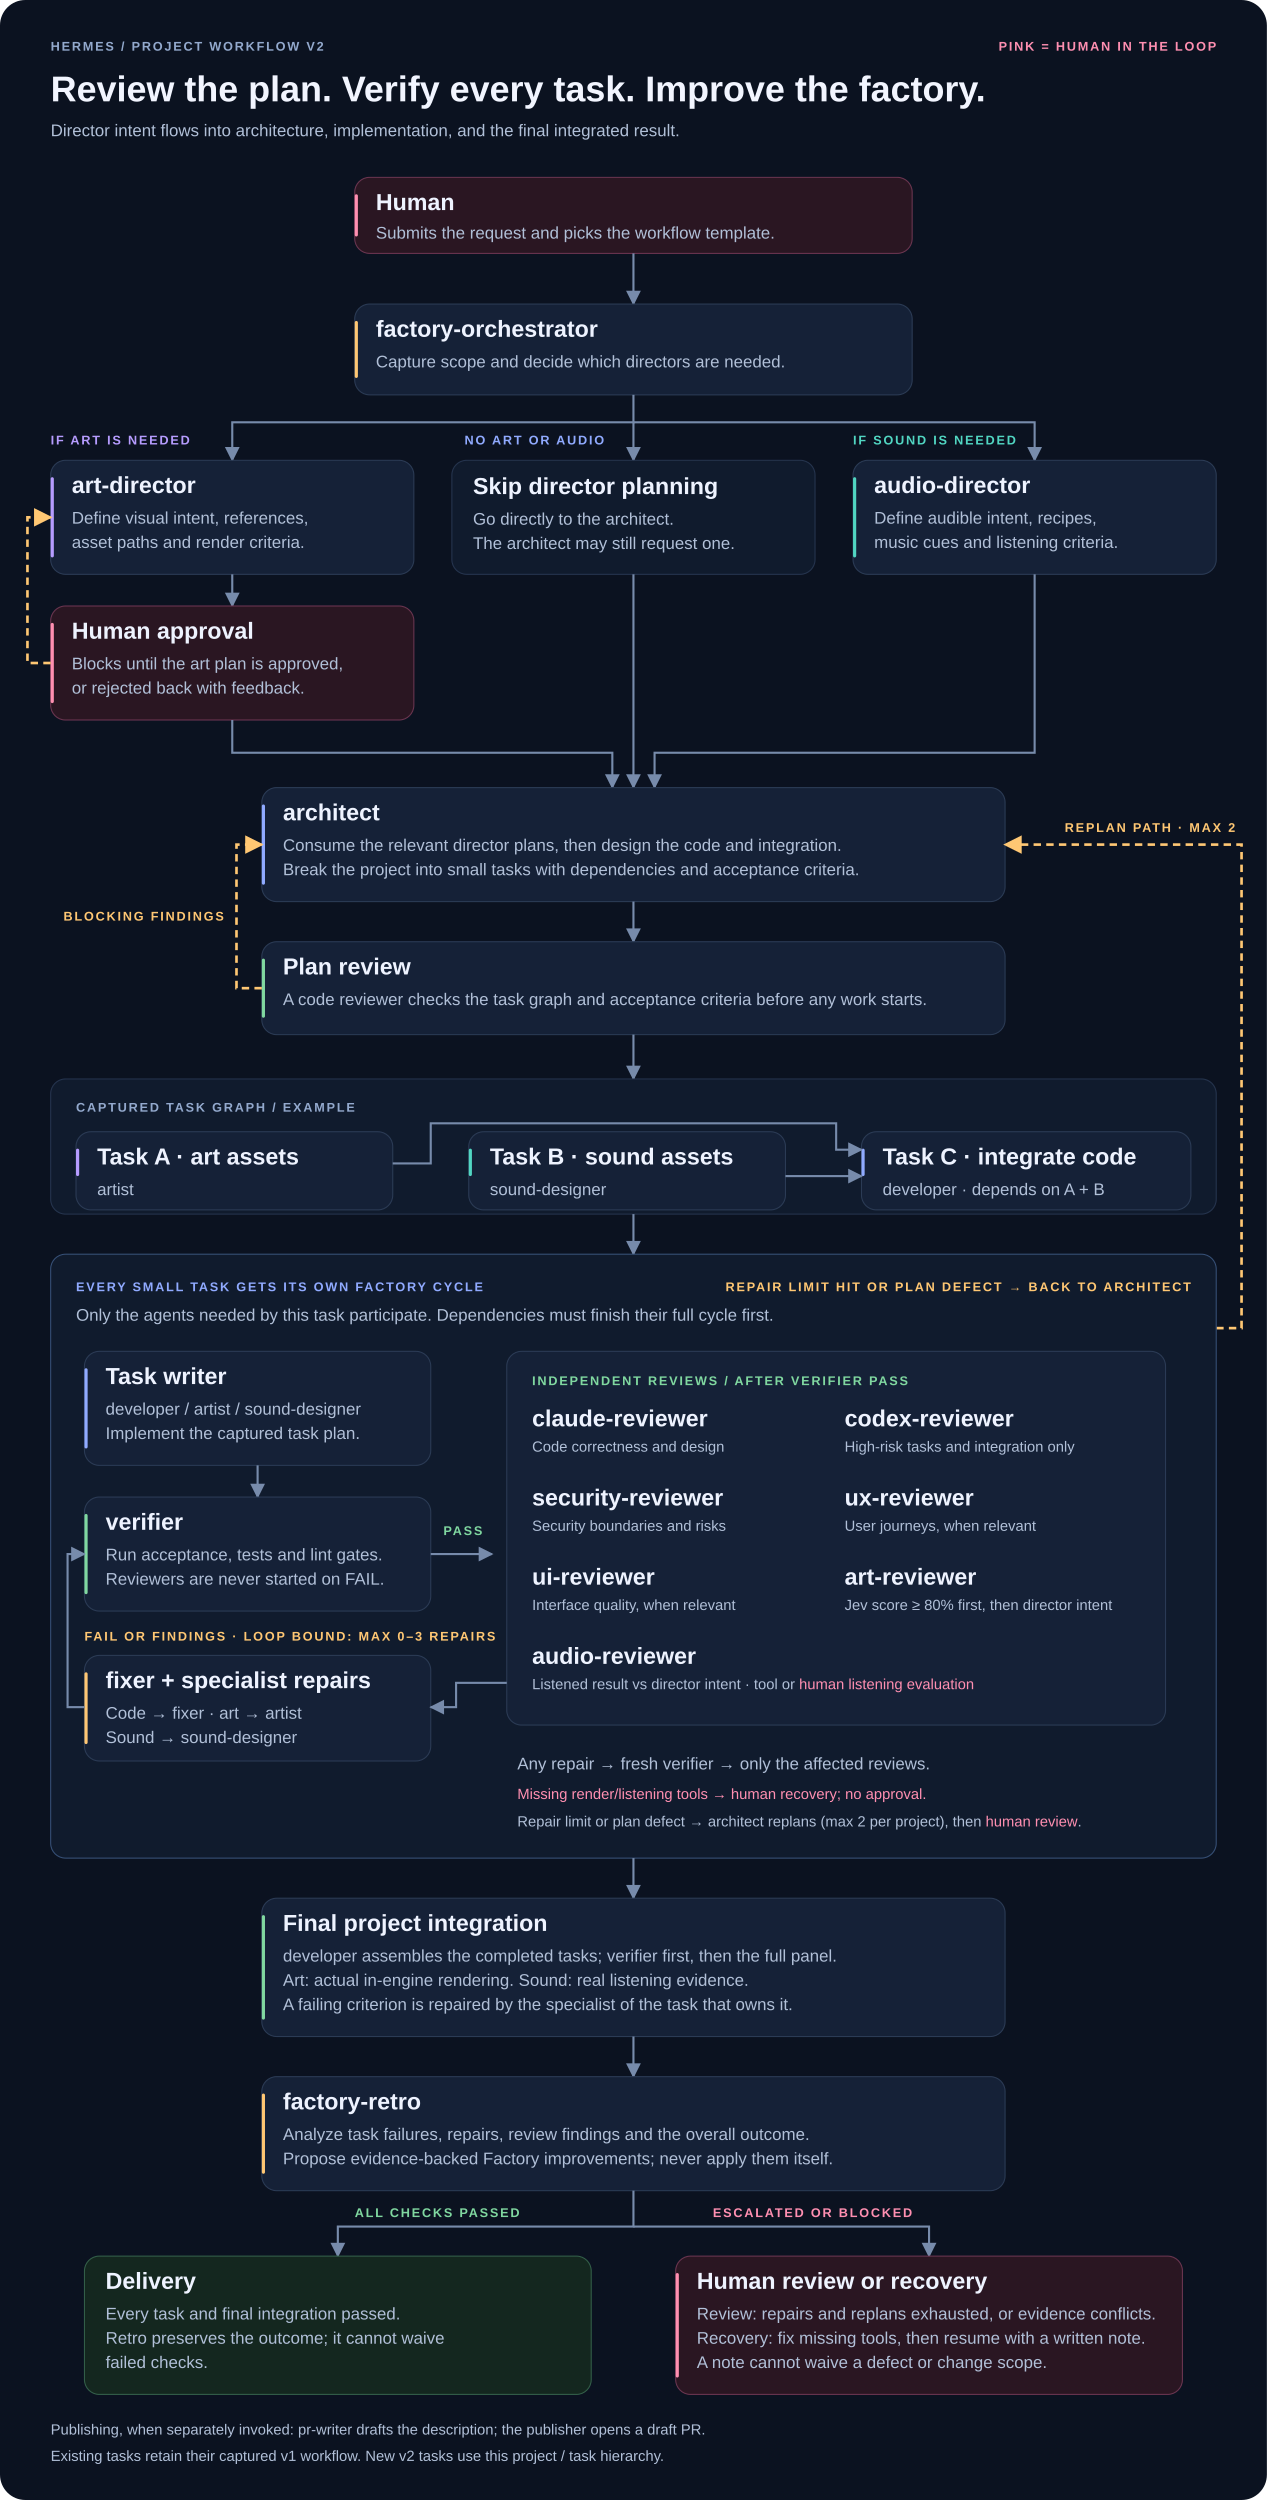
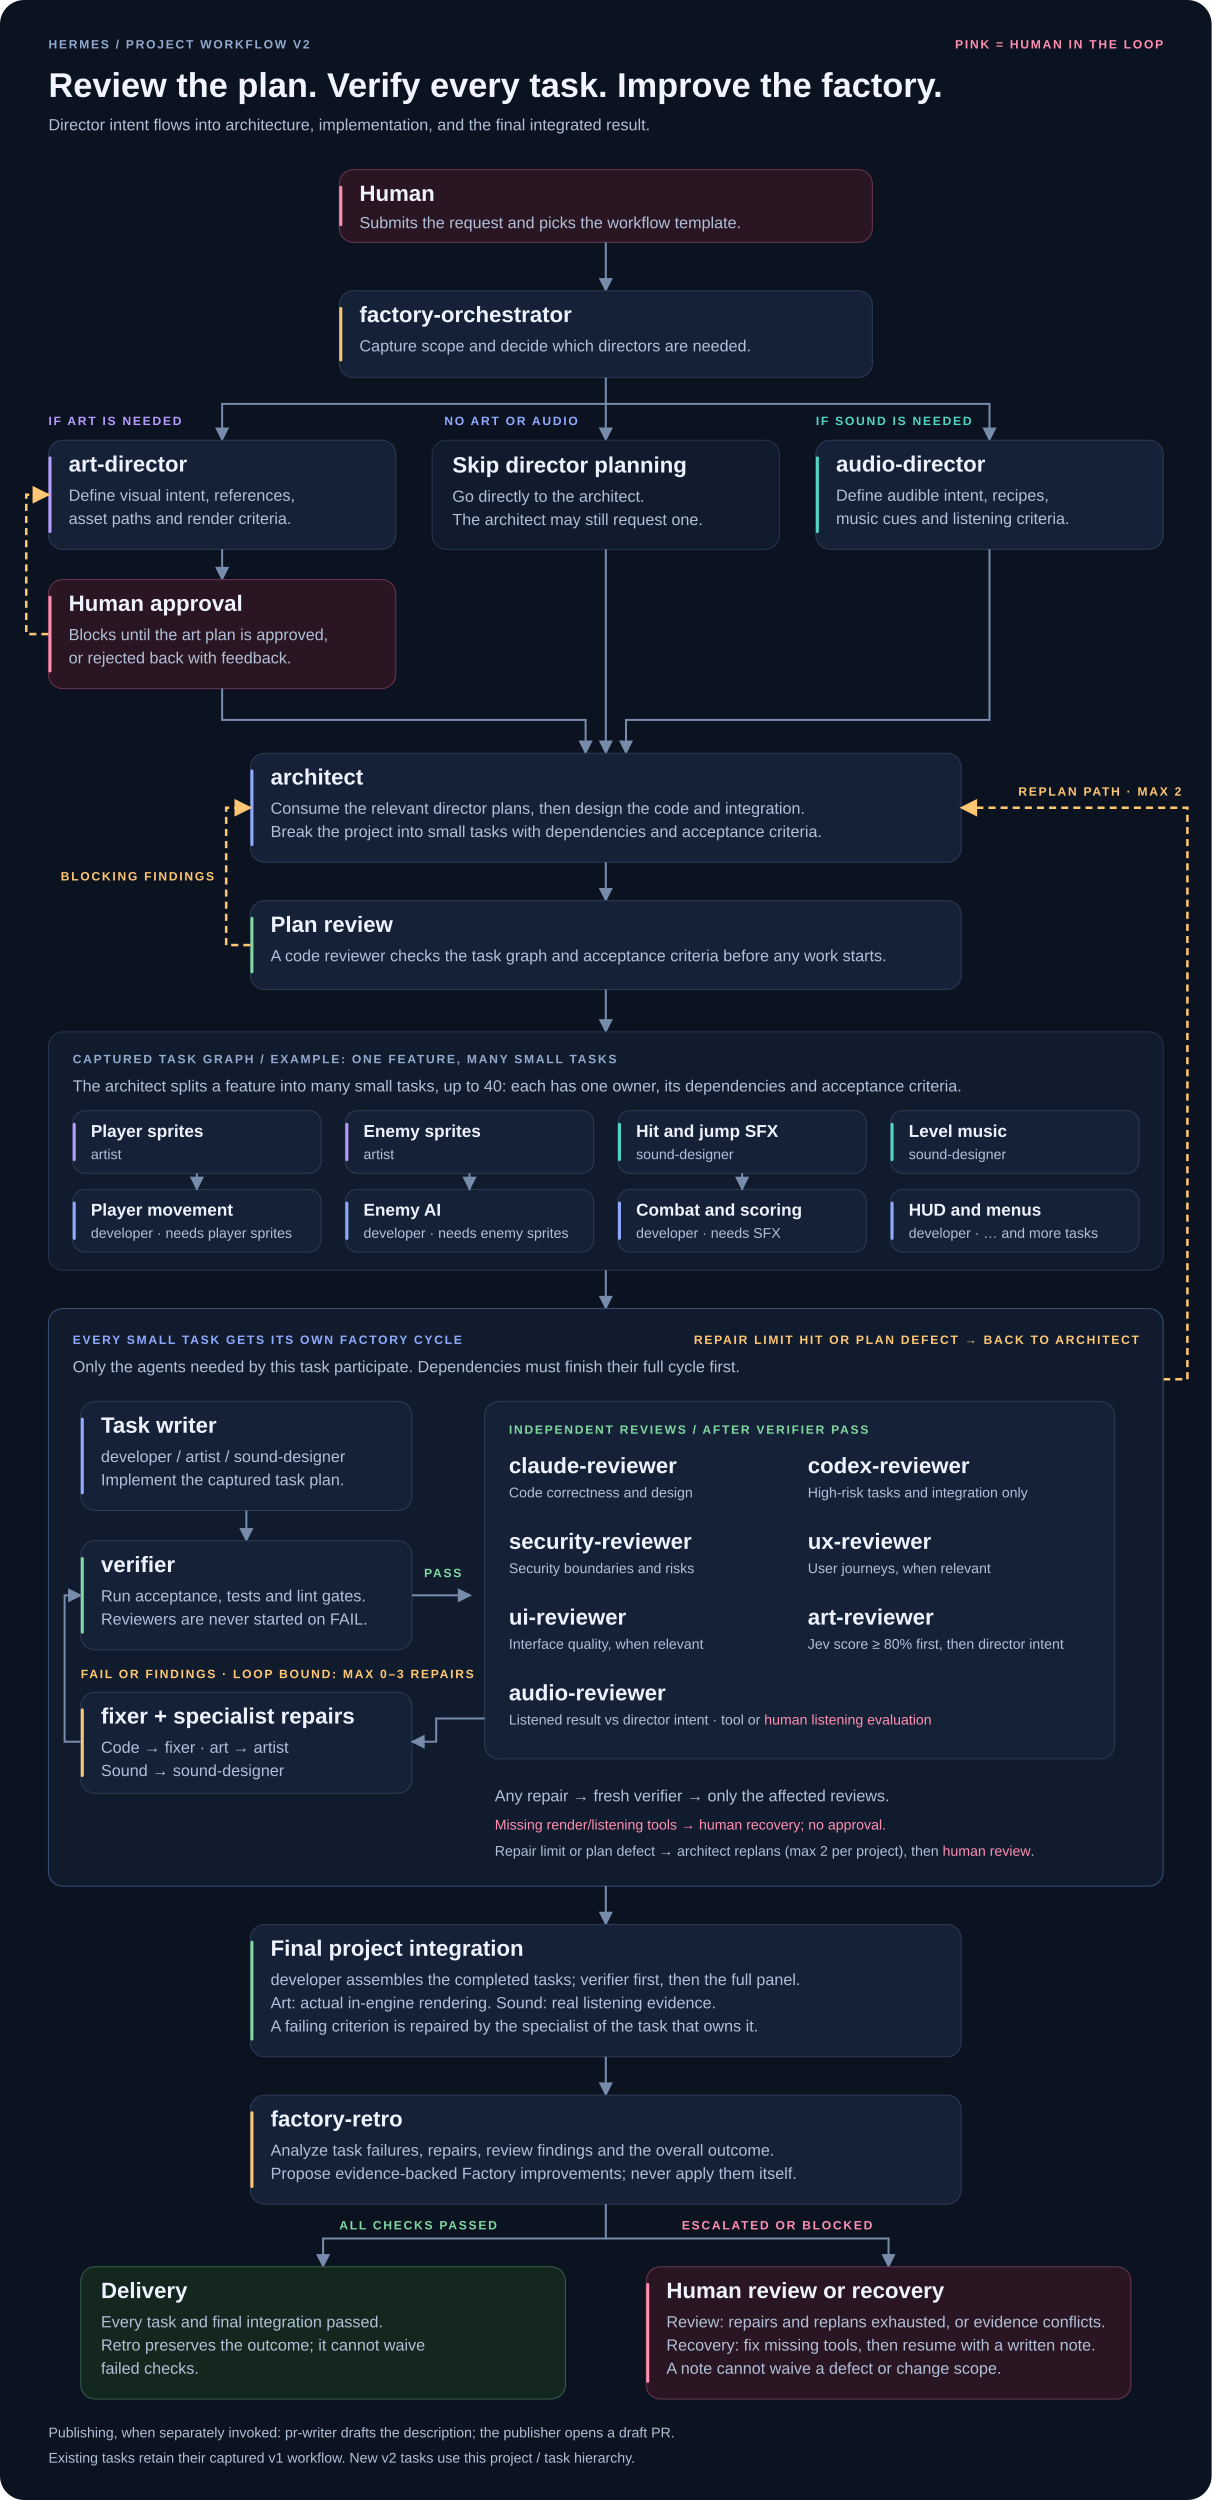
- <svg xmlns="http://www.w3.org/2000/svg" width="1200" height="2368" viewBox="0 0 1200 2368" role="img" aria-labelledby="title desc">
+ <svg xmlns="http://www.w3.org/2000/svg" width="1200" height="2476" viewBox="0 0 1200 2476" role="img" aria-labelledby="title desc">
  <defs>
    <marker id="a" viewBox="0 0 10 10" refX="9" refY="5" markerWidth="7" markerHeight="7" orient="auto">
      <path d="M0 0L10 5L0 10" fill="#778bab" />
    </marker>
    <marker id="b" viewBox="0 0 10 10" refX="9" refY="5" markerWidth="7" markerHeight="7" orient="auto">
      <path d="M0 0L10 5L0 10" fill="#ffc773" />
    </marker>
  </defs>
-   <style>text{font-family:-apple-system,BlinkMacSystemFont,'Segoe UI',Arial,sans-serif}.title{fill:#f2f5ff;font-size:34px;font-weight:700}.name{fill:#eef3ff;font-size:22px;font-weight:650}.body{fill:#b1c0d8;font-size:16px}.small{fill:#b1c0d8;font-size:14px}.label{font-size:12px;font-weight:700;letter-spacing:1.7px}.back{fill:none;stroke:#ffc773;stroke-width:2.5;stroke-dasharray:7 5;marker-end:url(#b)}.line{fill:none;stroke:#778bab;stroke-width:2;marker-end:url(#a)}</style>
-   <rect width="1200" height="2368" rx="24" fill="#0b1220" />
+   <style>text{font-family:-apple-system,BlinkMacSystemFont,'Segoe UI',Arial,sans-serif}.title{fill:#f2f5ff;font-size:34px;font-weight:700}.name{fill:#eef3ff;font-size:22px;font-weight:650}.body{fill:#b1c0d8;font-size:16px}.small{fill:#b1c0d8;font-size:14px}.label{font-size:12px;font-weight:700;letter-spacing:1.7px}.chip{fill:#eef3ff;font-size:17px;font-weight:650}.back{fill:none;stroke:#ffc773;stroke-width:2.5;stroke-dasharray:7 5;marker-end:url(#b)}.line{fill:none;stroke:#778bab;stroke-width:2;marker-end:url(#a)}</style>
+   <rect width="1200" height="2476" rx="24" fill="#0b1220" />
  <text x="48" y="48" class="label" fill="#93a9cd">HERMES / PROJECT WORKFLOW V2</text>
  <text x="1152" y="48" class="label" fill="#ff8fb1" text-anchor="end">PINK = HUMAN IN THE LOOP</text>
  <text x="48" y="96" class="title">Review the plan. Verify every task. Improve the factory.</text>
  <text x="48" y="129" class="body">Director intent flows into architecture, implementation, and the final integrated result.</text>
  <rect x="336" y="168" width="528" height="72" rx="14" fill="#2a1622" stroke="#6b3550" />
  <rect x="336" y="184" width="3" height="40" rx="1.5" fill="#ff8fb1" />
  <text x="356" y="199" class="name">Human</text>
  <text x="356" y="226" class="body">Submits the request and picks the workflow template.</text>
  <path d="M600 240 V288" class="line" />
  <rect x="336" y="288" width="528" height="86" rx="14" fill="#152137" stroke="#2b3b55" />
  <rect x="336" y="304" width="3" height="54" rx="1.5" fill="#ffc773" />
  <text x="356" y="319" class="name">factory-orchestrator</text>
  <text x="356" y="348" class="body">Capture scope and decide which directors are needed.</text>
  <path d="M600 374 V400 H220 V436" class="line" />
  <path d="M600 400 V436" class="line" />
  <path d="M600 400 H980 V436" class="line" />
  <text x="48" y="421" class="label" fill="#b69cff">IF ART IS NEEDED</text>
  <text x="440" y="421" class="label" fill="#90aaff">NO ART OR AUDIO</text>
  <text x="808" y="421" class="label" fill="#51d6c2">IF SOUND IS NEEDED</text>
  <rect x="48" y="436" width="344" height="108" rx="14" fill="#152137" stroke="#2b3b55" />
  <rect x="48" y="452" width="3" height="76" rx="1.5" fill="#b69cff" />
  <text x="68" y="467" class="name">art-director</text>
  <text x="68" y="496" class="body">Define visual intent, references,</text>
  <text x="68" y="519" class="body">asset paths and render criteria.</text>
  <rect x="428" y="436" width="344" height="108" rx="14" fill="#101b2d" stroke="#25344e" />
  <text x="448" y="468" class="name">Skip director planning</text>
  <text x="448" y="497" class="body">Go directly to the architect.</text>
  <text x="448" y="520" class="body">The architect may still request one.</text>
  <rect x="808" y="436" width="344" height="108" rx="14" fill="#152137" stroke="#2b3b55" />
  <rect x="808" y="452" width="3" height="76" rx="1.5" fill="#51d6c2" />
  <text x="828" y="467" class="name">audio-director</text>
  <text x="828" y="496" class="body">Define audible intent, recipes,</text>
  <text x="828" y="519" class="body">music cues and listening criteria.</text>
  <path d="M220 544 V574" class="line" />
  <rect x="48" y="574" width="344" height="108" rx="14" fill="#2a1622" stroke="#6b3550" />
  <rect x="48" y="590" width="3" height="76" rx="1.5" fill="#ff8fb1" />
  <text x="68" y="605" class="name">Human approval</text>
  <text x="68" y="634" class="body">Blocks until the art plan is approved,</text>
  <text x="68" y="657" class="body">or rejected back with feedback.</text>
  <path d="M48 628 H26 V490 H48" class="back" />
  <path d="M220 682 V713 H580 V746" class="line" />
  <path d="M600 544 V746" class="line" />
  <path d="M980 544 V713 H620 V746" class="line" />
  <rect x="248" y="746" width="704" height="108" rx="14" fill="#152137" stroke="#2b3b55" />
  <rect x="248" y="762" width="3" height="76" rx="1.5" fill="#90aaff" />
  <text x="268" y="777" class="name">architect</text>
  <text x="268" y="806" class="body">Consume the relevant director plans, then design the code and integration.</text>
  <text x="268" y="829" class="body">Break the project into small tasks with dependencies and acceptance criteria.</text>
  <path d="M600 854 V892" class="line" />
  <rect x="248" y="892" width="704" height="88" rx="14" fill="#152137" stroke="#2b3b55" />
  <rect x="248" y="908" width="3" height="56" rx="1.5" fill="#80d8a0" />
  <text x="268" y="923" class="name">Plan review</text>
  <text x="268" y="952" class="body">A code reviewer checks the task graph and acceptance criteria before any work starts.</text>
  <path d="M248 936 H224 V800 H248" class="back" />
  <text x="212" y="872" class="label" fill="#ffc773" text-anchor="end">BLOCKING FINDINGS</text>
-   <path d="M1152 1258 H1176 V800 H952" class="back" />
+   <path d="M1152 1366 H1176 V800 H952" class="back" />
  <text x="1170" y="788" class="label" fill="#ffc773" text-anchor="end">REPLAN PATH · MAX 2</text>
  <path d="M600 980 V1022" class="line" />
-   <rect x="48" y="1022" width="1104" height="128" rx="14" fill="#101b2d" stroke="#25344e" />
-   <text x="72" y="1053" class="label" fill="#93a9cd">CAPTURED TASK GRAPH / EXAMPLE</text>
-   <rect x="72" y="1072" width="300" height="74" rx="14" fill="#152137" stroke="#2b3b55" />
-   <rect x="72" y="1088" width="3" height="26" rx="1.5" fill="#b69cff" />
-   <text x="92" y="1103" class="name">Task A · art assets</text>
-   <text x="92" y="1132" class="body">artist</text>
-   <rect x="444" y="1072" width="300" height="74" rx="14" fill="#152137" stroke="#2b3b55" />
-   <rect x="444" y="1088" width="3" height="26" rx="1.5" fill="#51d6c2" />
-   <text x="464" y="1103" class="name">Task B · sound assets</text>
-   <text x="464" y="1132" class="body">sound-designer</text>
-   <rect x="816" y="1072" width="312" height="74" rx="14" fill="#152137" stroke="#2b3b55" />
-   <rect x="816" y="1088" width="3" height="26" rx="1.5" fill="#90aaff" />
-   <text x="836" y="1103" class="name">Task C · integrate code</text>
-   <text x="836" y="1132" class="body">developer · depends on A + B</text>
-   <path d="M372 1102 H408 V1064 H792 V1089 H816" class="line" />
-   <path d="M744 1114 H816" class="line" />
-   <path d="M600 1150 V1188" class="line" />
-   <rect x="48" y="1188" width="1104" height="572" rx="14" fill="#101b2d" stroke="#365077" />
-   <text x="72" y="1223" class="label" fill="#90aaff">EVERY SMALL TASK GETS ITS OWN FACTORY CYCLE</text>
-   <text x="1128" y="1223" class="label" fill="#ffc773" text-anchor="end">REPAIR LIMIT HIT OR PLAN DEFECT → BACK TO ARCHITECT</text>
-   <text x="72" y="1251" class="body">Only the agents needed by this task participate. Dependencies must finish their full cycle first.</text>
-   <rect x="80" y="1280" width="328" height="108" rx="14" fill="#152137" stroke="#2b3b55" />
-   <rect x="80" y="1296" width="3" height="76" rx="1.5" fill="#90aaff" />
-   <text x="100" y="1311" class="name">Task writer</text>
-   <text x="100" y="1340" class="body">developer / artist / sound-designer</text>
-   <text x="100" y="1363" class="body">Implement the captured task plan.</text>
-   <path d="M244 1388 V1418" class="line" />
-   <rect x="80" y="1418" width="328" height="108" rx="14" fill="#152137" stroke="#2b3b55" />
-   <rect x="80" y="1434" width="3" height="76" rx="1.5" fill="#80d8a0" />
-   <text x="100" y="1449" class="name">verifier</text>
-   <text x="100" y="1478" class="body">Run acceptance, tests and lint gates.</text>
-   <text x="100" y="1501" class="body">Reviewers are never started on FAIL.</text>
-   <path d="M408 1472 H466" class="line" />
-   <text x="420" y="1454" class="label" fill="#80d8a0">PASS</text>
-   <rect x="480" y="1280" width="624" height="354" rx="14" fill="#152137" stroke="#2b3b55" />
-   <text x="504" y="1312" class="label" fill="#80d8a0">INDEPENDENT REVIEWS / AFTER VERIFIER PASS</text>
-   <text x="504" y="1351" class="name">claude-reviewer</text>
-   <text x="504" y="1375" class="small">Code correctness and design</text>
-   <text x="800" y="1351" class="name">codex-reviewer</text>
-   <text x="800" y="1375" class="small">High-risk tasks and integration only</text>
-   <text x="504" y="1426" class="name">security-reviewer</text>
-   <text x="504" y="1450" class="small">Security boundaries and risks</text>
-   <text x="800" y="1426" class="name">ux-reviewer</text>
-   <text x="800" y="1450" class="small">User journeys, when relevant</text>
-   <text x="504" y="1501" class="name">ui-reviewer</text>
-   <text x="504" y="1525" class="small">Interface quality, when relevant</text>
-   <text x="800" y="1501" class="name">art-reviewer</text>
-   <text x="800" y="1525" class="small">Jev score ≥ 80% first, then director intent</text>
-   <text x="504" y="1576" class="name">audio-reviewer</text>
-   <text x="504" y="1600" class="small">Listened result vs director intent · tool or <tspan fill="#ff8fb1">human listening evaluation</tspan>
+   <rect x="48" y="1022" width="1104" height="236" rx="14" fill="#101b2d" stroke="#25344e" />
+   <text x="72" y="1053" class="label" fill="#93a9cd">CAPTURED TASK GRAPH / EXAMPLE: ONE FEATURE, MANY SMALL TASKS</text>
+   <text x="72" y="1081" class="body">The architect splits a feature into many small tasks, up to 40: each has one owner, its dependencies and acceptance criteria.</text>
+   <rect x="72" y="1100" width="246" height="62" rx="12" fill="#152137" stroke="#2b3b55" />
+   <rect x="72" y="1112" width="3" height="38" rx="1.5" fill="#b69cff" />
+   <text x="90" y="1126" class="chip">Player sprites</text>
+   <text x="90" y="1148" class="small">artist</text>
+   <rect x="342" y="1100" width="246" height="62" rx="12" fill="#152137" stroke="#2b3b55" />
+   <rect x="342" y="1112" width="3" height="38" rx="1.5" fill="#b69cff" />
+   <text x="360" y="1126" class="chip">Enemy sprites</text>
+   <text x="360" y="1148" class="small">artist</text>
+   <rect x="612" y="1100" width="246" height="62" rx="12" fill="#152137" stroke="#2b3b55" />
+   <rect x="612" y="1112" width="3" height="38" rx="1.5" fill="#51d6c2" />
+   <text x="630" y="1126" class="chip">Hit and jump SFX</text>
+   <text x="630" y="1148" class="small">sound-designer</text>
+   <rect x="882" y="1100" width="246" height="62" rx="12" fill="#152137" stroke="#2b3b55" />
+   <rect x="882" y="1112" width="3" height="38" rx="1.5" fill="#51d6c2" />
+   <text x="900" y="1126" class="chip">Level music</text>
+   <text x="900" y="1148" class="small">sound-designer</text>
+   <rect x="72" y="1178" width="246" height="62" rx="12" fill="#152137" stroke="#2b3b55" />
+   <rect x="72" y="1190" width="3" height="38" rx="1.5" fill="#90aaff" />
+   <text x="90" y="1204" class="chip">Player movement</text>
+   <text x="90" y="1226" class="small">developer · needs player sprites</text>
+   <rect x="342" y="1178" width="246" height="62" rx="12" fill="#152137" stroke="#2b3b55" />
+   <rect x="342" y="1190" width="3" height="38" rx="1.5" fill="#90aaff" />
+   <text x="360" y="1204" class="chip">Enemy AI</text>
+   <text x="360" y="1226" class="small">developer · needs enemy sprites</text>
+   <rect x="612" y="1178" width="246" height="62" rx="12" fill="#152137" stroke="#2b3b55" />
+   <rect x="612" y="1190" width="3" height="38" rx="1.5" fill="#90aaff" />
+   <text x="630" y="1204" class="chip">Combat and scoring</text>
+   <text x="630" y="1226" class="small">developer · needs SFX</text>
+   <rect x="882" y="1178" width="246" height="62" rx="12" fill="#152137" stroke="#2b3b55" />
+   <rect x="882" y="1190" width="3" height="38" rx="1.5" fill="#90aaff" />
+   <text x="900" y="1204" class="chip">HUD and menus</text>
+   <text x="900" y="1226" class="small">developer · … and more tasks</text>
+   <path d="M195 1162 V1178" class="line" />
+   <path d="M465 1162 V1178" class="line" />
+   <path d="M735 1162 V1178" class="line" />
+   <path d="M600 1258 V1296" class="line" />
+   <rect x="48" y="1296" width="1104" height="572" rx="14" fill="#101b2d" stroke="#365077" />
+   <text x="72" y="1331" class="label" fill="#90aaff">EVERY SMALL TASK GETS ITS OWN FACTORY CYCLE</text>
+   <text x="1128" y="1331" class="label" fill="#ffc773" text-anchor="end">REPAIR LIMIT HIT OR PLAN DEFECT → BACK TO ARCHITECT</text>
+   <text x="72" y="1359" class="body">Only the agents needed by this task participate. Dependencies must finish their full cycle first.</text>
+   <rect x="80" y="1388" width="328" height="108" rx="14" fill="#152137" stroke="#2b3b55" />
+   <rect x="80" y="1404" width="3" height="76" rx="1.5" fill="#90aaff" />
+   <text x="100" y="1419" class="name">Task writer</text>
+   <text x="100" y="1448" class="body">developer / artist / sound-designer</text>
+   <text x="100" y="1471" class="body">Implement the captured task plan.</text>
+   <path d="M244 1496 V1526" class="line" />
+   <rect x="80" y="1526" width="328" height="108" rx="14" fill="#152137" stroke="#2b3b55" />
+   <rect x="80" y="1542" width="3" height="76" rx="1.5" fill="#80d8a0" />
+   <text x="100" y="1557" class="name">verifier</text>
+   <text x="100" y="1586" class="body">Run acceptance, tests and lint gates.</text>
+   <text x="100" y="1609" class="body">Reviewers are never started on FAIL.</text>
+   <path d="M408 1580 H466" class="line" />
+   <text x="420" y="1562" class="label" fill="#80d8a0">PASS</text>
+   <rect x="480" y="1388" width="624" height="354" rx="14" fill="#152137" stroke="#2b3b55" />
+   <text x="504" y="1420" class="label" fill="#80d8a0">INDEPENDENT REVIEWS / AFTER VERIFIER PASS</text>
+   <text x="504" y="1459" class="name">claude-reviewer</text>
+   <text x="504" y="1483" class="small">Code correctness and design</text>
+   <text x="800" y="1459" class="name">codex-reviewer</text>
+   <text x="800" y="1483" class="small">High-risk tasks and integration only</text>
+   <text x="504" y="1534" class="name">security-reviewer</text>
+   <text x="504" y="1558" class="small">Security boundaries and risks</text>
+   <text x="800" y="1534" class="name">ux-reviewer</text>
+   <text x="800" y="1558" class="small">User journeys, when relevant</text>
+   <text x="504" y="1609" class="name">ui-reviewer</text>
+   <text x="504" y="1633" class="small">Interface quality, when relevant</text>
+   <text x="800" y="1609" class="name">art-reviewer</text>
+   <text x="800" y="1633" class="small">Jev score ≥ 80% first, then director intent</text>
+   <text x="504" y="1684" class="name">audio-reviewer</text>
+   <text x="504" y="1708" class="small">Listened result vs director intent · tool or <tspan fill="#ff8fb1">human listening evaluation</tspan>
  </text>
-   <rect x="80" y="1568" width="328" height="100" rx="14" fill="#152137" stroke="#2b3b55" />
-   <rect x="80" y="1584" width="3" height="68" rx="1.5" fill="#ffc773" />
-   <text x="100" y="1599" class="name">fixer + specialist repairs</text>
-   <text x="100" y="1628" class="body">Code → fixer · art → artist</text>
-   <text x="100" y="1651" class="body">Sound → sound-designer</text>
-   <path d="M80 1617 H64 V1472 H80" class="line" />
-   <text x="80" y="1554" class="label" fill="#ffc773">FAIL OR FINDINGS · LOOP BOUND: MAX 0–3 REPAIRS</text>
-   <path d="M480 1594 H432 V1617 H408" class="line" />
-   <text x="490" y="1676" class="body">Any repair → fresh verifier → only the affected reviews.</text>
-   <text x="490" y="1704" class="small" style="fill:#ff8fb1">Missing render/listening tools → human recovery; no approval.</text>
-   <text x="490" y="1730" class="small">Repair limit or plan defect → architect replans (max 2 per project), then <tspan fill="#ff8fb1">human review</tspan>.</text>
-   <path d="M600 1760 V1798" class="line" />
-   <rect x="248" y="1798" width="704" height="131" rx="14" fill="#152137" stroke="#2b3b55" />
-   <rect x="248" y="1814" width="3" height="99" rx="1.5" fill="#80d8a0" />
-   <text x="268" y="1829" class="name">Final project integration</text>
-   <text x="268" y="1858" class="body">developer assembles the completed tasks; verifier first, then the full panel.</text>
-   <text x="268" y="1881" class="body">Art: actual in-engine rendering. Sound: real listening evidence.</text>
-   <text x="268" y="1904" class="body">A failing criterion is repaired by the specialist of the task that owns it.</text>
-   <path d="M600 1929 V1967" class="line" />
-   <rect x="248" y="1967" width="704" height="108" rx="14" fill="#152137" stroke="#2b3b55" />
-   <rect x="248" y="1983" width="3" height="76" rx="1.5" fill="#ffc773" />
-   <text x="268" y="1998" class="name">factory-retro</text>
-   <text x="268" y="2027" class="body">Analyze task failures, repairs, review findings and the overall outcome.</text>
-   <text x="268" y="2050" class="body">Propose evidence-backed Factory improvements; never apply them itself.</text>
-   <path d="M600 2075 V2109 H320 V2137" class="line" />
-   <path d="M600 2109 H880 V2137" class="line" />
-   <text x="336" y="2100" class="label" fill="#80d8a0">ALL CHECKS PASSED</text>
-   <text x="864" y="2100" class="label" fill="#ff8fb1" text-anchor="end">ESCALATED OR BLOCKED</text>
-   <rect x="80" y="2137" width="480" height="131" rx="14" fill="#14271f" stroke="#335f49" />
-   <text x="100" y="2168" class="name">Delivery</text>
-   <text x="100" y="2197" class="body">Every task and final integration passed.</text>
-   <text x="100" y="2220" class="body">Retro preserves the outcome; it cannot waive</text>
-   <text x="100" y="2243" class="body">failed checks.</text>
-   <rect x="640" y="2137" width="480" height="131" rx="14" fill="#2a1622" stroke="#6b3550" />
-   <rect x="640" y="2153" width="3" height="99" rx="1.5" fill="#ff8fb1" />
-   <text x="660" y="2168" class="name">Human review or recovery</text>
-   <text x="660" y="2197" class="body">Review: repairs and replans exhausted, or evidence conflicts.</text>
-   <text x="660" y="2220" class="body">Recovery: fix missing tools, then resume with a written note.</text>
-   <text x="660" y="2243" class="body">A note cannot waive a defect or change scope.</text>
-   <text x="48" y="2306" class="small">Publishing, when separately invoked: pr-writer drafts the description; the publisher opens a draft PR.</text>
-   <text x="48" y="2331" class="small">Existing tasks retain their captured v1 workflow. New v2 tasks use this project / task hierarchy.</text>
+   <rect x="80" y="1676" width="328" height="100" rx="14" fill="#152137" stroke="#2b3b55" />
+   <rect x="80" y="1692" width="3" height="68" rx="1.5" fill="#ffc773" />
+   <text x="100" y="1707" class="name">fixer + specialist repairs</text>
+   <text x="100" y="1736" class="body">Code → fixer · art → artist</text>
+   <text x="100" y="1759" class="body">Sound → sound-designer</text>
+   <path d="M80 1725 H64 V1580 H80" class="line" />
+   <text x="80" y="1662" class="label" fill="#ffc773">FAIL OR FINDINGS · LOOP BOUND: MAX 0–3 REPAIRS</text>
+   <path d="M480 1702 H432 V1725 H408" class="line" />
+   <text x="490" y="1784" class="body">Any repair → fresh verifier → only the affected reviews.</text>
+   <text x="490" y="1812" class="small" style="fill:#ff8fb1">Missing render/listening tools → human recovery; no approval.</text>
+   <text x="490" y="1838" class="small">Repair limit or plan defect → architect replans (max 2 per project), then <tspan fill="#ff8fb1">human review</tspan>.</text>
+   <path d="M600 1868 V1906" class="line" />
+   <rect x="248" y="1906" width="704" height="131" rx="14" fill="#152137" stroke="#2b3b55" />
+   <rect x="248" y="1922" width="3" height="99" rx="1.5" fill="#80d8a0" />
+   <text x="268" y="1937" class="name">Final project integration</text>
+   <text x="268" y="1966" class="body">developer assembles the completed tasks; verifier first, then the full panel.</text>
+   <text x="268" y="1989" class="body">Art: actual in-engine rendering. Sound: real listening evidence.</text>
+   <text x="268" y="2012" class="body">A failing criterion is repaired by the specialist of the task that owns it.</text>
+   <path d="M600 2037 V2075" class="line" />
+   <rect x="248" y="2075" width="704" height="108" rx="14" fill="#152137" stroke="#2b3b55" />
+   <rect x="248" y="2091" width="3" height="76" rx="1.5" fill="#ffc773" />
+   <text x="268" y="2106" class="name">factory-retro</text>
+   <text x="268" y="2135" class="body">Analyze task failures, repairs, review findings and the overall outcome.</text>
+   <text x="268" y="2158" class="body">Propose evidence-backed Factory improvements; never apply them itself.</text>
+   <path d="M600 2183 V2217 H320 V2245" class="line" />
+   <path d="M600 2217 H880 V2245" class="line" />
+   <text x="336" y="2208" class="label" fill="#80d8a0">ALL CHECKS PASSED</text>
+   <text x="864" y="2208" class="label" fill="#ff8fb1" text-anchor="end">ESCALATED OR BLOCKED</text>
+   <rect x="80" y="2245" width="480" height="131" rx="14" fill="#14271f" stroke="#335f49" />
+   <text x="100" y="2276" class="name">Delivery</text>
+   <text x="100" y="2305" class="body">Every task and final integration passed.</text>
+   <text x="100" y="2328" class="body">Retro preserves the outcome; it cannot waive</text>
+   <text x="100" y="2351" class="body">failed checks.</text>
+   <rect x="640" y="2245" width="480" height="131" rx="14" fill="#2a1622" stroke="#6b3550" />
+   <rect x="640" y="2261" width="3" height="99" rx="1.5" fill="#ff8fb1" />
+   <text x="660" y="2276" class="name">Human review or recovery</text>
+   <text x="660" y="2305" class="body">Review: repairs and replans exhausted, or evidence conflicts.</text>
+   <text x="660" y="2328" class="body">Recovery: fix missing tools, then resume with a written note.</text>
+   <text x="660" y="2351" class="body">A note cannot waive a defect or change scope.</text>
+   <text x="48" y="2414" class="small">Publishing, when separately invoked: pr-writer drafts the description; the publisher opens a draft PR.</text>
+   <text x="48" y="2439" class="small">Existing tasks retain their captured v1 workflow. New v2 tasks use this project / task hierarchy.</text>
</svg>
